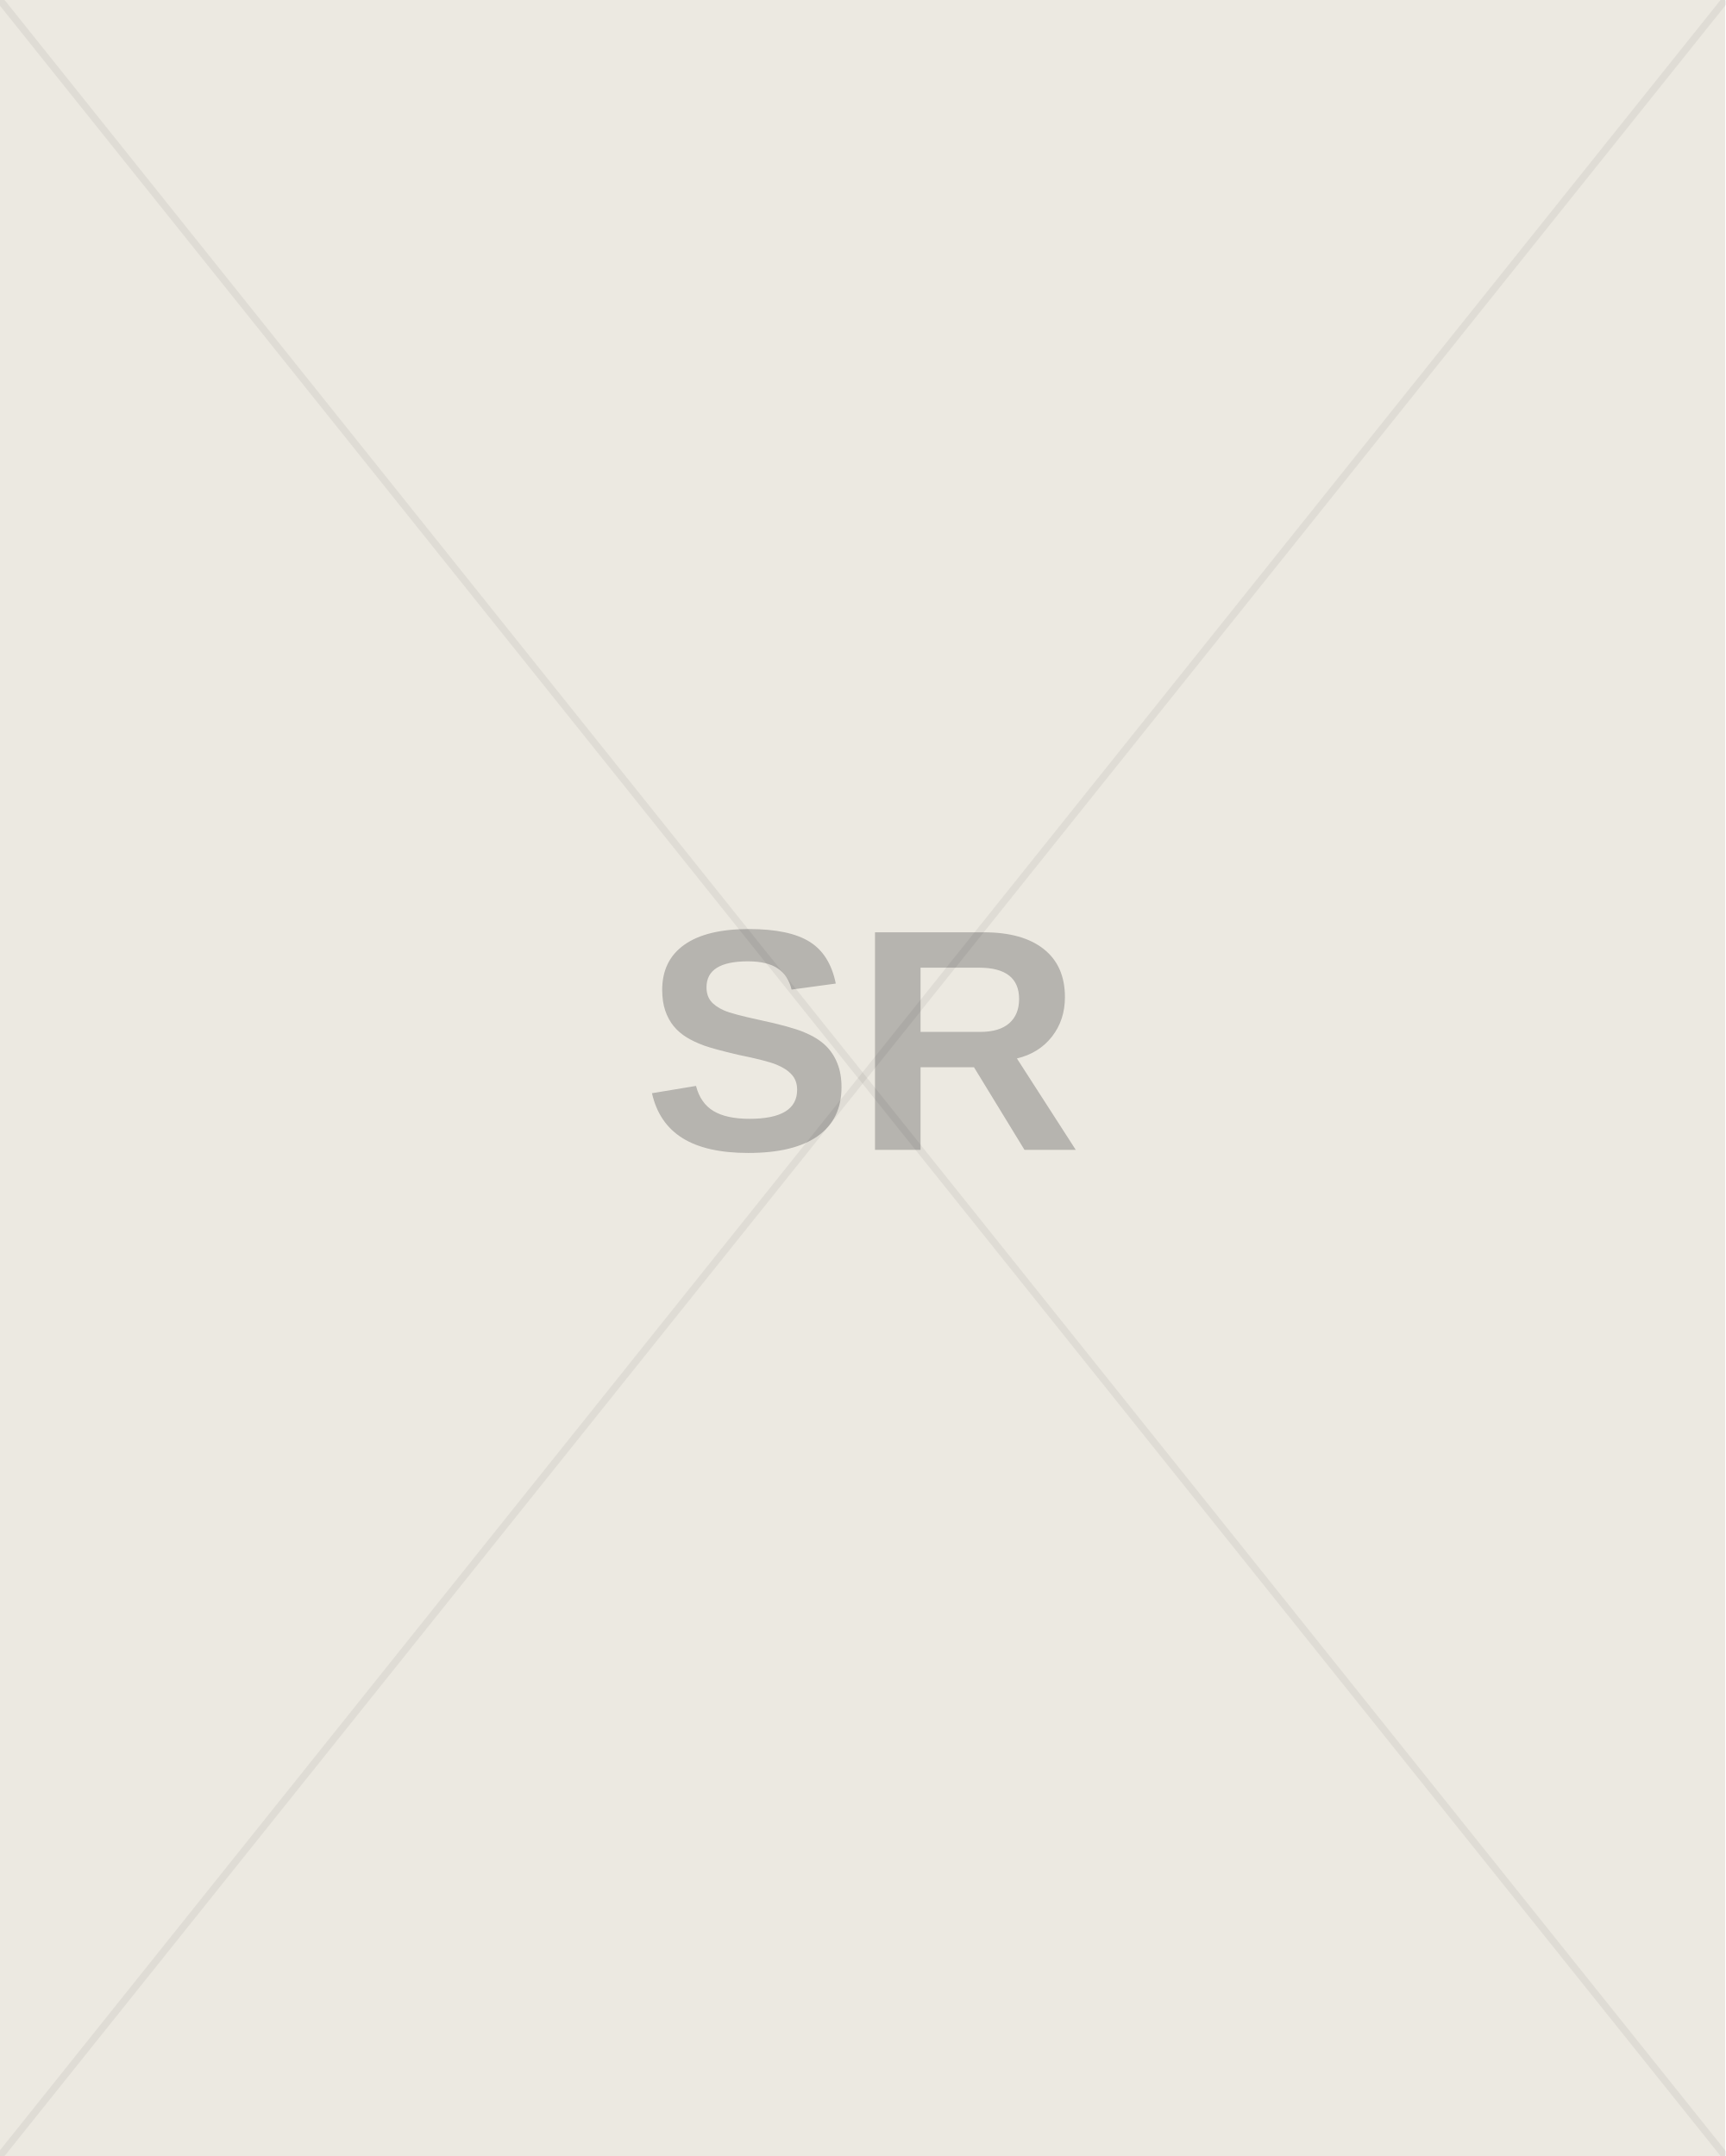
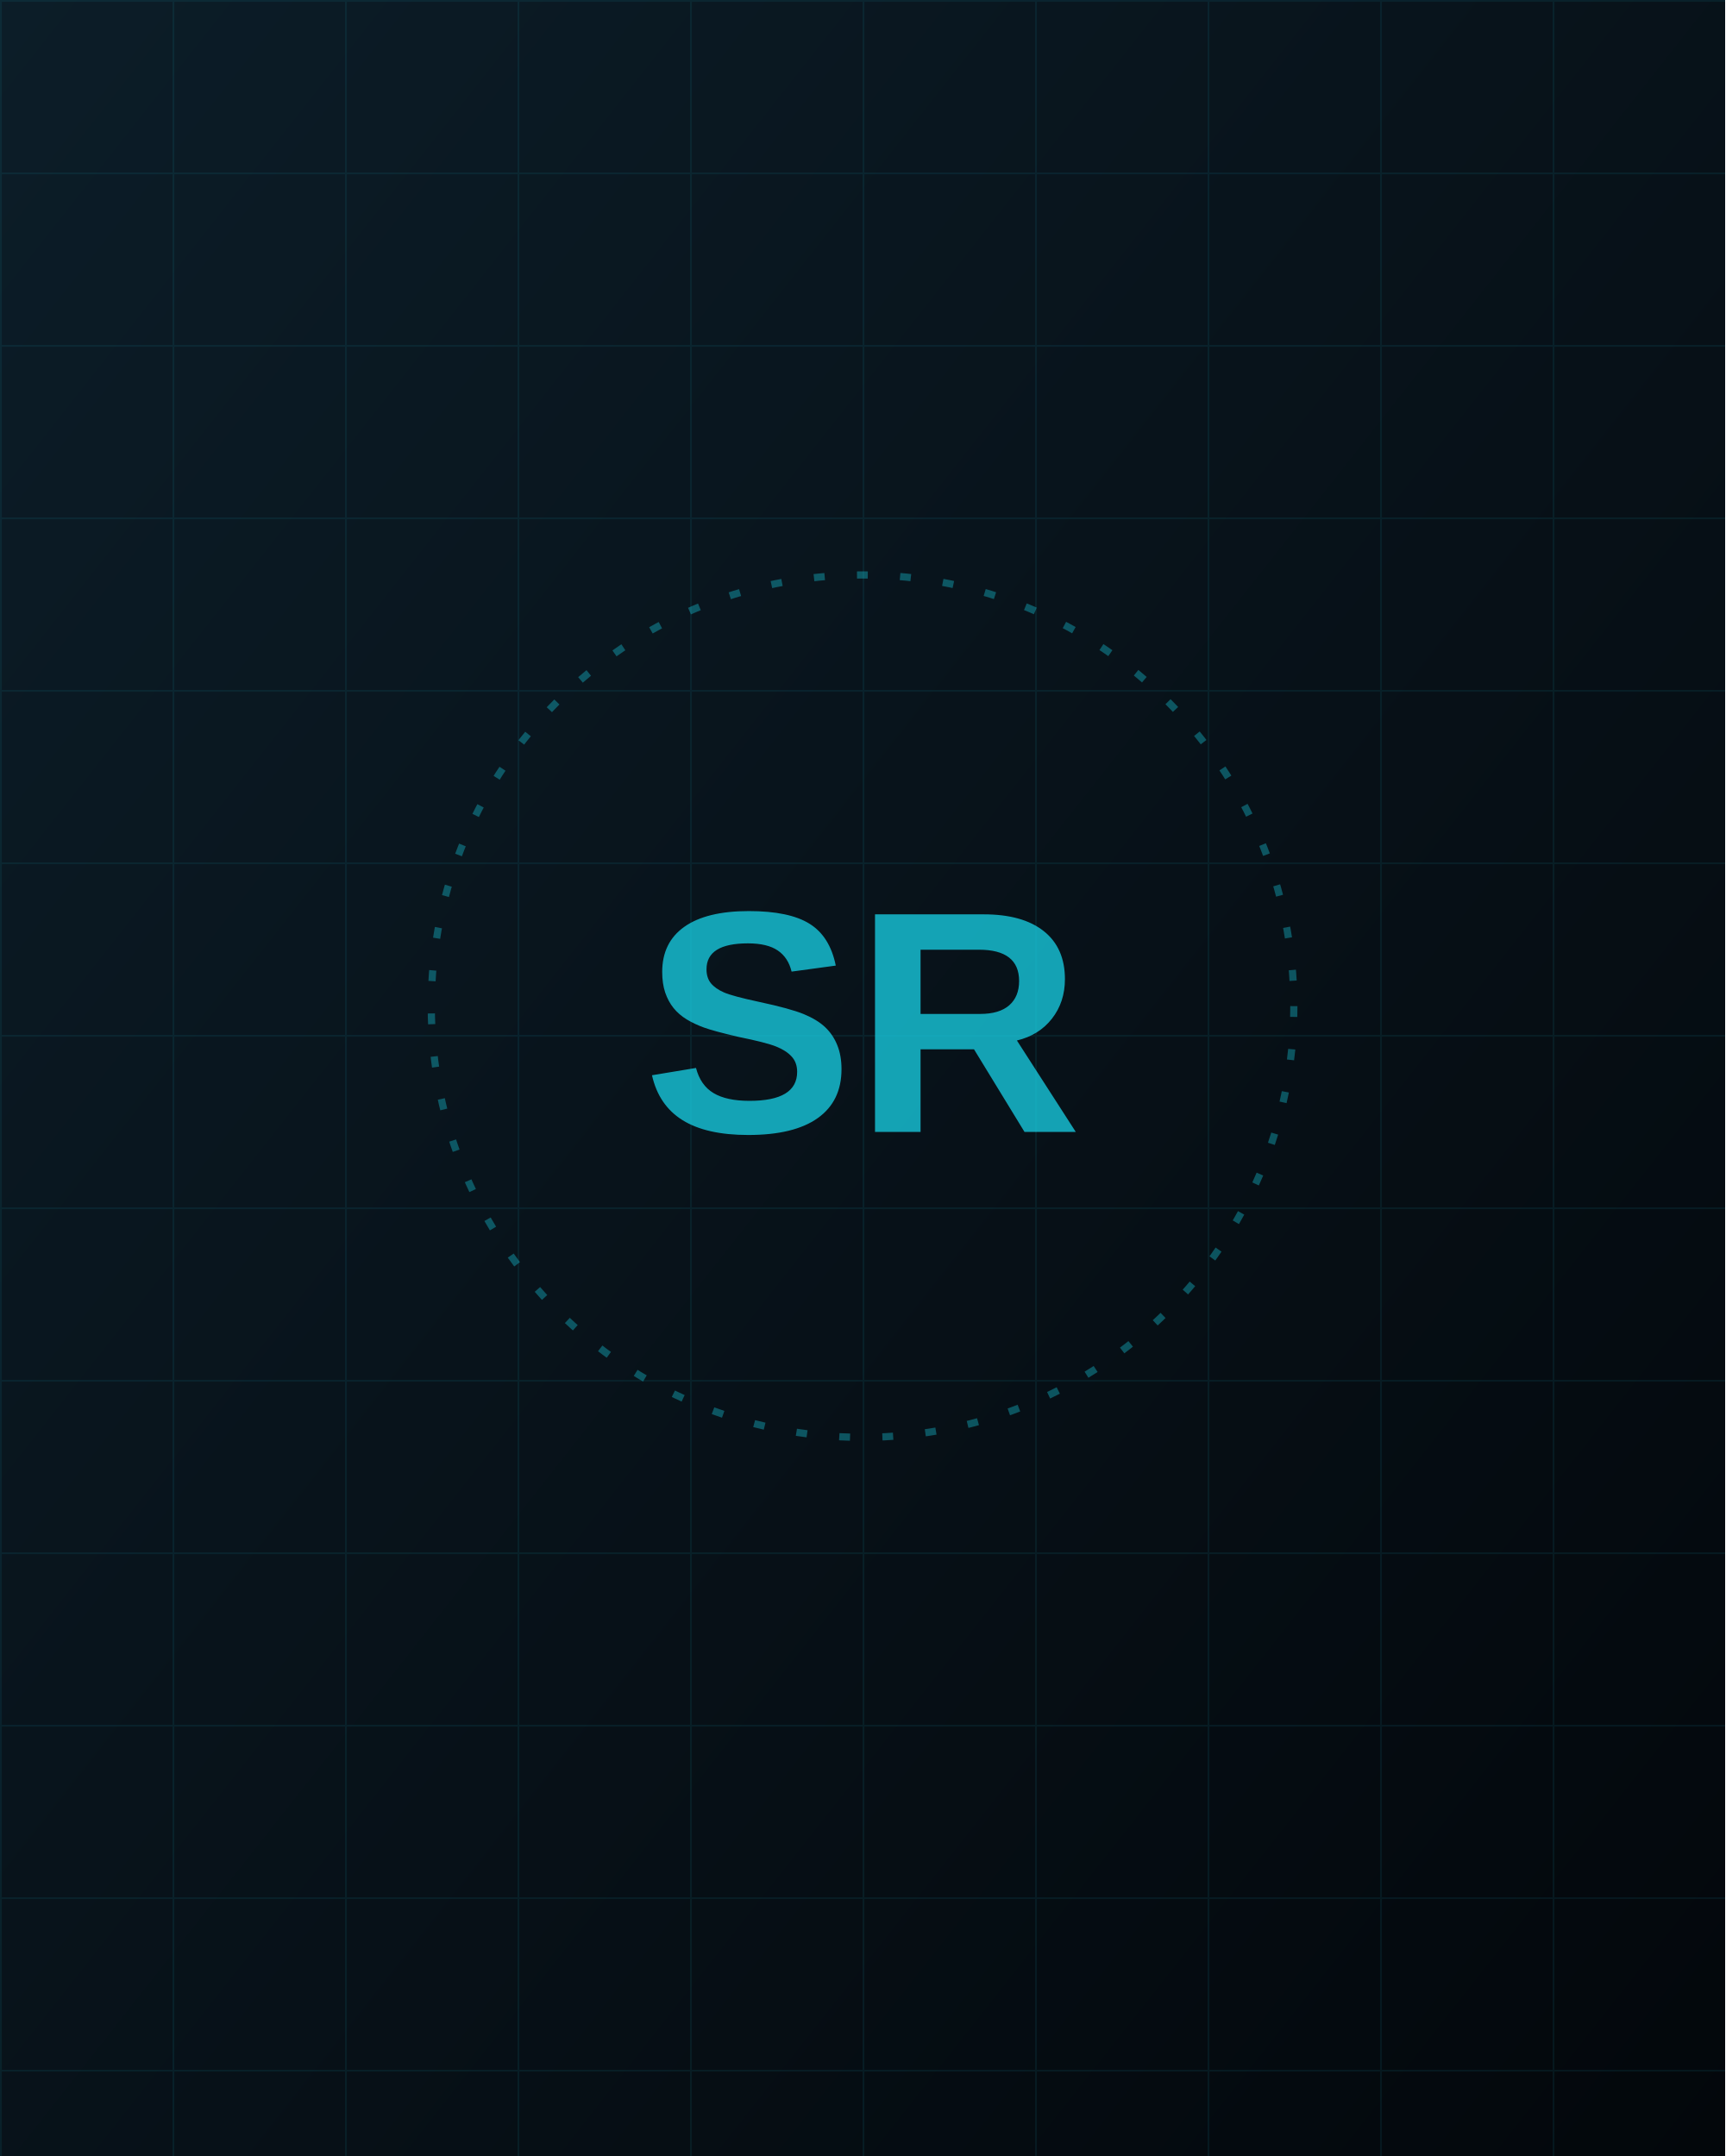
<svg xmlns="http://www.w3.org/2000/svg" viewBox="0 0 480 600">
-   <rect width="480" height="600" fill="#ECE9E1" />
-   <line x1="0" y1="0" x2="480" y2="600" stroke="#14151A" stroke-opacity="0.06" stroke-width="2" />
-   <line x1="480" y1="0" x2="0" y2="600" stroke="#14151A" stroke-opacity="0.06" stroke-width="2" />
-   <text x="240" y="320" font-family="Arial, sans-serif" font-size="88" fill="#14151A" fill-opacity="0.25" text-anchor="middle" font-weight="700">SR</text>
+   <defs>
+     <linearGradient id="g" x1="0" y1="0" x2="1" y2="1">
+       <stop offset="0" stop-color="#0c1d28" />
+       <stop offset="1" stop-color="#03070b" />
+     </linearGradient>
+     <pattern id="p" width="48" height="48" patternUnits="userSpaceOnUse">
+       <path d="M48 0H0V48" fill="none" stroke="#19d3e8" stroke-opacity="0.08" />
+     </pattern>
+   </defs>
+   <rect width="480" height="600" fill="url(#g)" />
+   <rect width="480" height="600" fill="url(#p)" />
+   <circle cx="240" cy="280" r="120" fill="none" stroke="#19d3e8" stroke-opacity="0.35" stroke-dasharray="3 9" stroke-width="2" />
+   <text x="240" y="315" font-family="Arial, sans-serif" font-size="88" fill="#19d3e8" fill-opacity="0.75" text-anchor="middle" font-weight="700">SR</text>
</svg>
